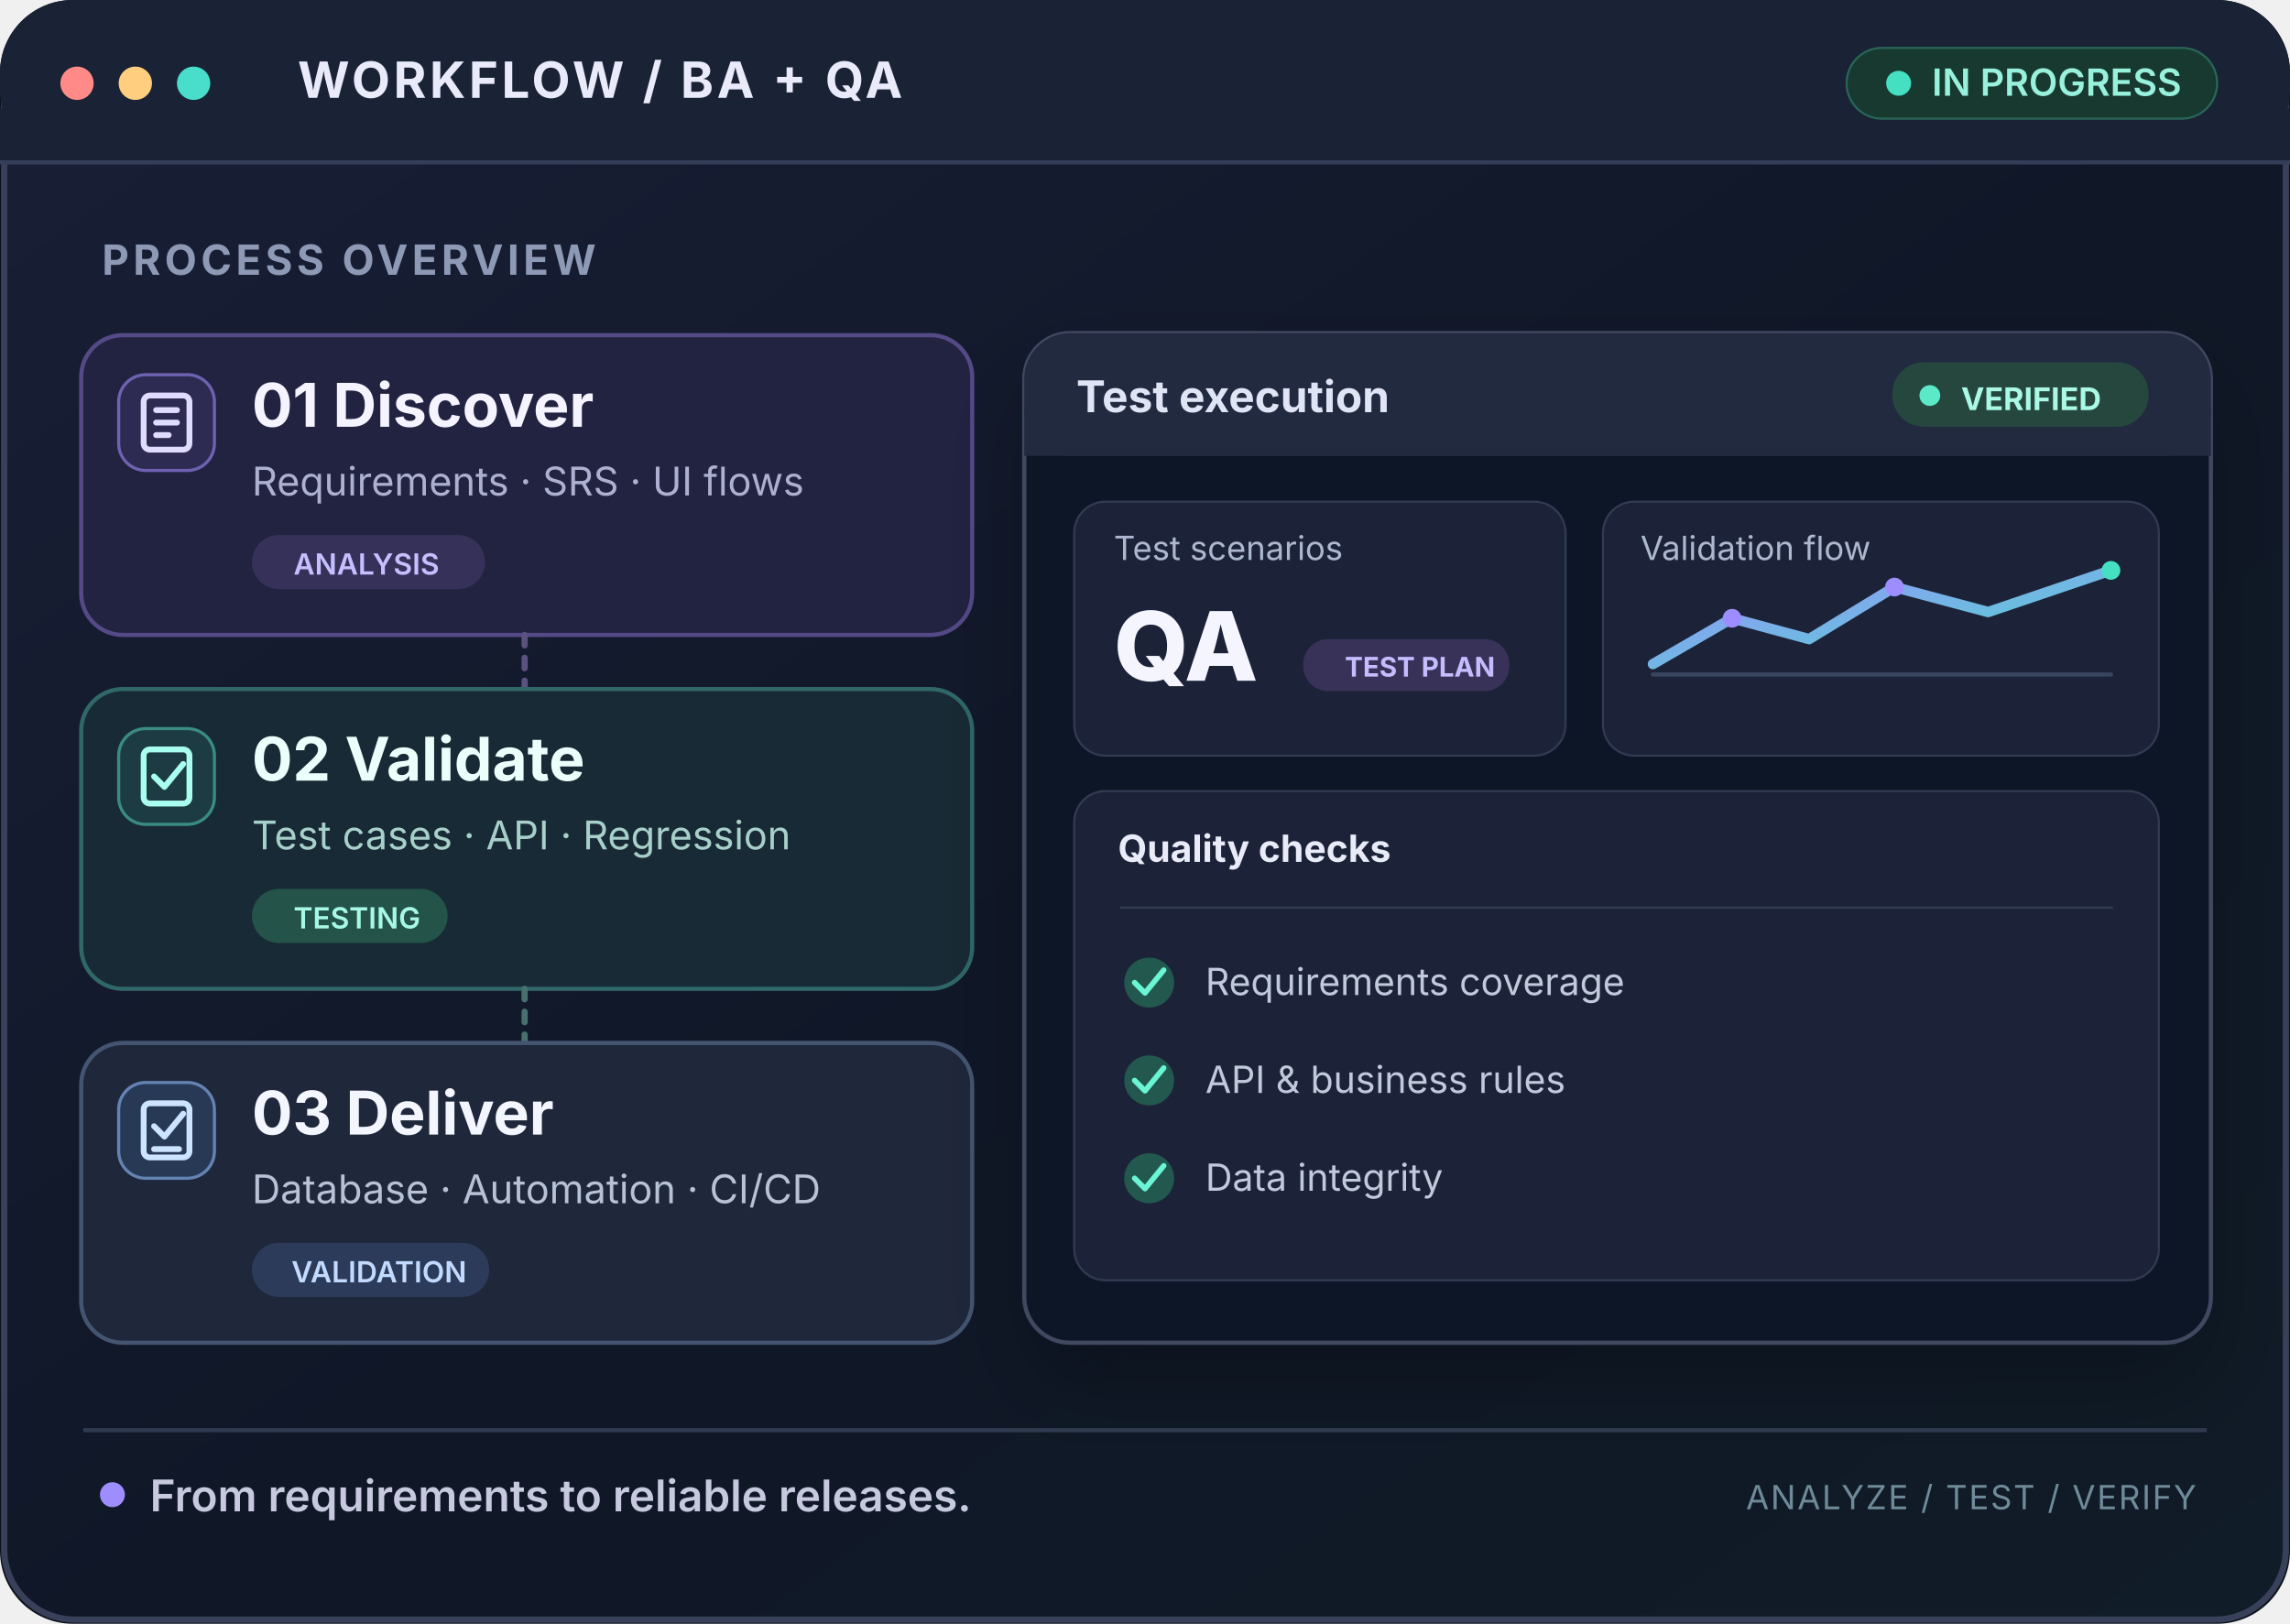
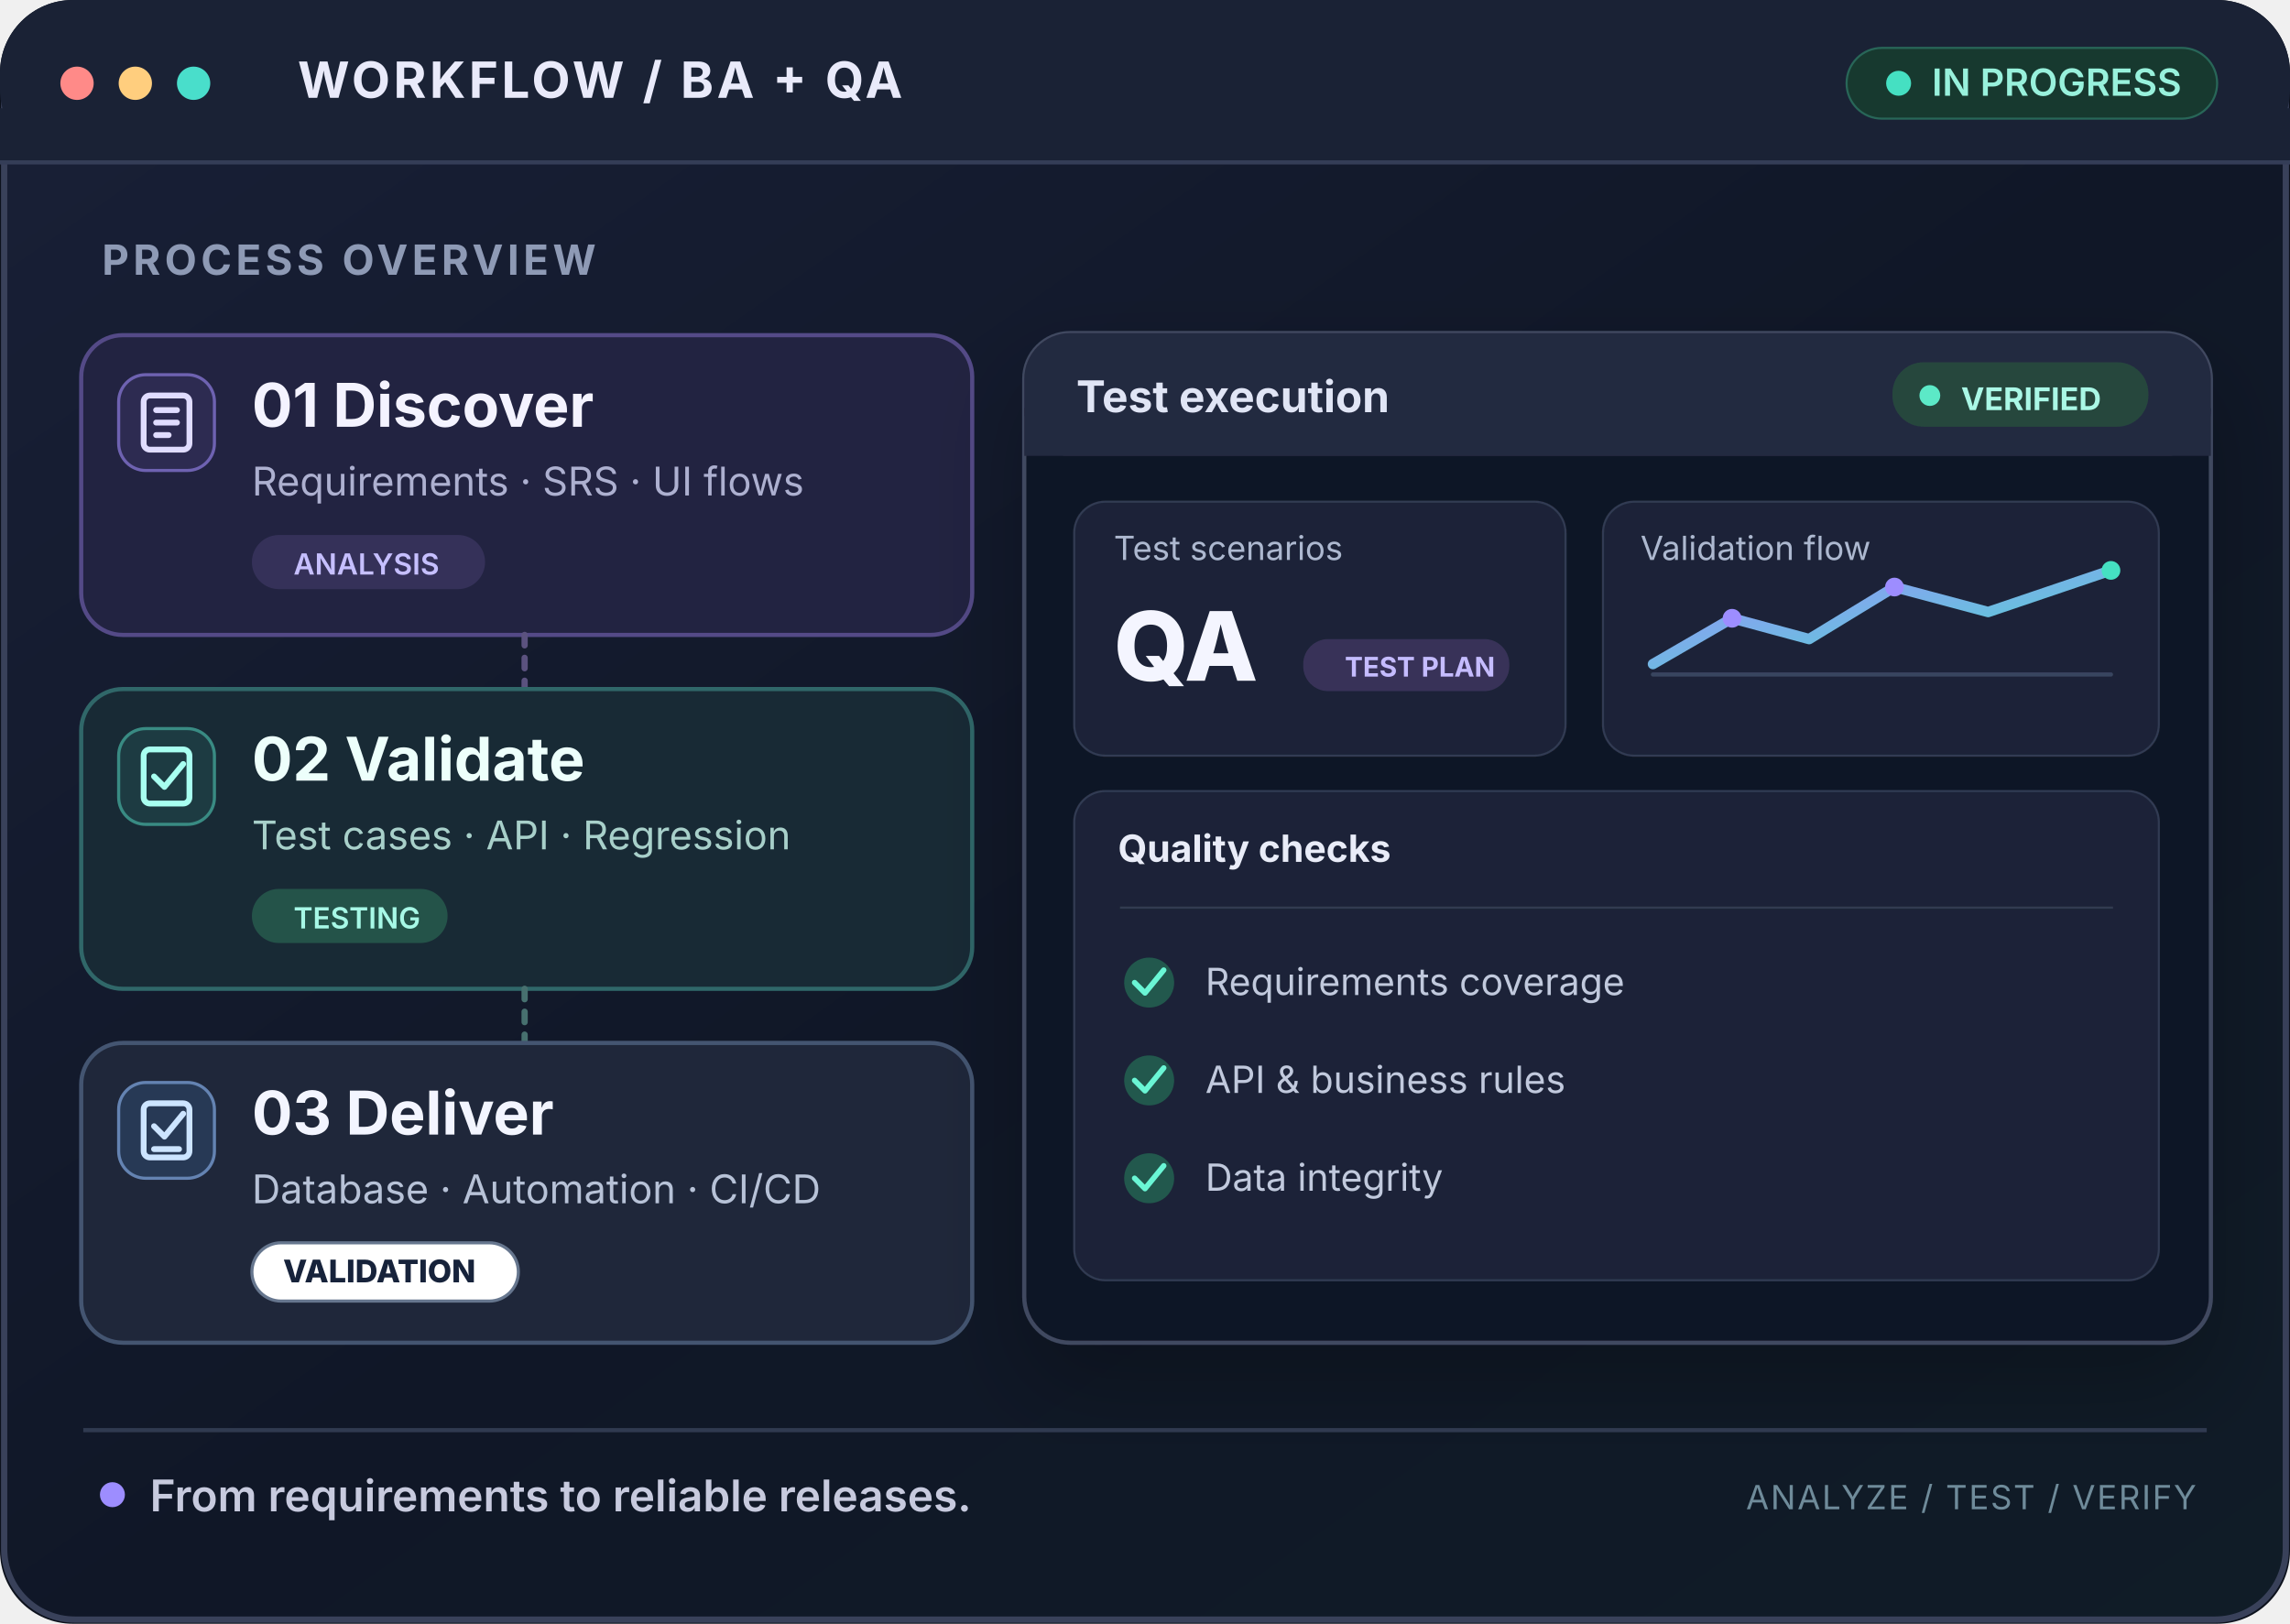
<svg xmlns="http://www.w3.org/2000/svg" aria-label="Illustration of the BA and QA workflow, from requirements and SRS to test cases, API checks, and verified delivery." viewBox="0 0 1100 780" preserveAspectRatio="xMidYMid meet">
  <defs>
    <linearGradient id="hero-frame" x1="0" y1="0" x2="1" y2="1">
      <stop stop-color="#192037" />
      <stop offset=".52" stop-color="#101727" />
      <stop offset="1" stop-color="#101c27" />
    </linearGradient>
    <linearGradient id="hero-accent" x1="0" y1="0" x2="1" y2="1">
      <stop stop-color="#9d8dff" />
      <stop offset="1" stop-color="#49decb" />
    </linearGradient>
    <linearGradient id="hero-chart" x1="0" y1="0" x2="1" y2="1">
      <stop stop-color="#a295ff" stop-opacity=".24" />
      <stop offset="1" stop-color="#49decb" stop-opacity=".01" />
    </linearGradient>
    <filter id="hero-soft-shadow">
      <feDropShadow dx="0" dy="22" stdDeviation="22" flood-color="#000" flood-opacity=".24" />
    </filter>
  </defs>
  <rect width="1100" height="780" rx="35" fill="#0c111c" />
  <rect x="2" y="2" width="1096" height="776" rx="34" fill="url(#hero-frame)" stroke="#39415a" stroke-width="3" />
  <rect x="0" y="0" width="1100" height="78" rx="35" fill="#1a2235" />
  <path d="M0 52H1100V78H0Z" fill="#1a2235" />
  <path d="M0 78H1100" stroke="#343d57" stroke-width="2" />
  <circle cx="37" cy="40" r="8" fill="#ff8a88" />
  <circle cx="65" cy="40" r="8" fill="#ffce7e" />
  <circle cx="93" cy="40" r="8" fill="#49decb" />
  <text x="143" y="47" font-family="Inter,Arial,sans-serif" font-size="24" fill="#e9eafa" font-weight="700" letter-spacing="1.6">WORKFLOW / BA + QA</text>
  <rect x="887" y="23" width="178" height="34" rx="17" fill="#17392f" stroke="#286658" />
  <circle cx="912" cy="40" r="6" fill="#45e0c2" />
  <text x="928" y="46" font-family="Inter,Arial,sans-serif" font-size="18" fill="#98f1dc" font-weight="600">IN PROGRESS</text>
  <text x="49" y="132" font-family="Inter,Arial,sans-serif" font-size="20" letter-spacing="2" font-weight="700" fill="#8e9ab5">PROCESS OVERVIEW</text>
  <rect x="39" y="161" width="428" height="144" rx="20" fill="#222341" stroke="#544a87" stroke-width="2" />
  <rect x="57" y="180" width="46" height="46" rx="13" fill="#2d2b51" stroke="#6e62b1" stroke-width="1.5" />
  <g fill="none" stroke="#e0dcff" stroke-width="2.8" stroke-linejoin="round" stroke-linecap="round">
    <rect x="69" y="190" width="22" height="26" rx="3" />
    <path d="M75 197h10m-10 6h10m-10 6h6" />
  </g>
  <text x="121" y="205" font-family="Inter,Arial,sans-serif" font-size="29" font-weight="700" fill="#f4f3ff">01  Discover</text>
  <text x="121" y="238" font-family="Inter,Arial,sans-serif" font-size="19" fill="#adb0d0">Requirements · SRS · UI flows</text>
  <rect x="121" y="257" width="112" height="26" rx="13" fill="#353159" />
  <text x="141" y="276" font-family="Inter,Arial,sans-serif" font-size="14" fill="#c6bfff" font-weight="600">ANALYSIS</text>
  <path d="M252 305V330" stroke="#5b527f" stroke-width="3" stroke-dasharray="5 6" stroke-linecap="round" />
  <rect x="39" y="331" width="428" height="144" rx="20" fill="#182a35" stroke="#306769" stroke-width="2" />
  <rect x="57" y="350" width="46" height="46" rx="13" fill="#1d3b42" stroke="#398b83" stroke-width="1.5" />
  <g fill="none" stroke="#a8fff0" stroke-width="2.8" stroke-linejoin="round" stroke-linecap="round">
    <rect x="69" y="360" width="22" height="26" rx="3" />
    <path d="m74 373 5 5 9-11" />
  </g>
  <text x="121" y="375" font-family="Inter,Arial,sans-serif" font-size="29" font-weight="700" fill="#edfffb">02  Validate</text>
  <text x="121" y="408" font-family="Inter,Arial,sans-serif" font-size="19" fill="#a8d0ca">Test cases · API · Regression</text>
  <rect x="121" y="427" width="94" height="26" rx="13" fill="#245349" />
  <text x="141" y="446" font-family="Inter,Arial,sans-serif" font-size="14" fill="#a7f8e6" font-weight="600">TESTING</text>
  <path d="M252 475V500" stroke="#47706f" stroke-width="3" stroke-dasharray="5 6" stroke-linecap="round" />
  <rect x="39" y="501" width="428" height="144" rx="20" fill="#1f273a" stroke="#445571" stroke-width="2" />
  <rect x="57" y="520" width="46" height="46" rx="13" fill="#273955" stroke="#6483b2" stroke-width="1.5" />
  <g fill="none" stroke="#cce4ff" stroke-width="2.8" stroke-linejoin="round" stroke-linecap="round">
    <rect x="69" y="530" width="22" height="26" rx="3" />
    <path d="m74 541 5 5 9-11m-14 17h12" />
  </g>
  <text x="121" y="545" font-family="Inter,Arial,sans-serif" font-size="29" font-weight="700" fill="#f3f5ff">03  Deliver</text>
  <text x="121" y="578" font-family="Inter,Arial,sans-serif" font-size="19" fill="#b7c2d7">Database · Automation · CI/CD</text>
-   <rect x="121" y="597" width="114" height="26" rx="13" fill="#2b3b59" />
-   <text x="140" y="616" font-family="Inter,Arial,sans-serif" font-size="14" fill="#c2daff" font-weight="600">VALIDATION</text>
+   <rect x="121" y="597" width="128" height="28" rx="14" fill="#ffffff" stroke="#66768e" stroke-width="1.5" />
+   <text x="136" y="616" font-family="Inter,Arial,sans-serif" font-size="15" fill="#17233b" font-weight="800">VALIDATION</text>
  <g filter="url(#hero-soft-shadow)">
    <rect x="492" y="160" width="570" height="485" rx="22" fill="#111826" stroke="#414860" stroke-width="2" />
    <rect x="492" y="160" width="570" height="59" rx="22" fill="#242940" />
    <path d="M492 196H1062V219H492Z" fill="#242940" />
    <text x="517" y="198" font-family="Inter,Arial,sans-serif" font-size="21" fill="#e0e5f5" font-weight="700">Test execution</text>
    <rect x="909" y="174" width="123" height="31" rx="15" fill="#25463e" />
    <circle cx="927" cy="190" r="5" fill="#5be9c7" />
    <text x="942" y="197" font-family="Inter,Arial,sans-serif" font-size="15" font-weight="700" fill="#aaf8e6">VERIFIED</text>
    <rect x="516" y="241" width="236" height="122" rx="15" fill="#1c2437" stroke="#303a52" />
    <text x="535" y="269" font-family="Inter,Arial,sans-serif" font-size="16" fill="#adb8d0">Test scenarios</text>
    <text x="535" y="327" font-family="Inter,Arial,sans-serif" font-size="46" font-weight="800" fill="#f4f5ff">QA</text>
    <rect x="626" y="307" width="99" height="25" rx="12" fill="#383159" />
    <text x="646" y="325" font-family="Inter,Arial,sans-serif" font-size="13" fill="#c5bcff" font-weight="700">TEST PLAN</text>
    <rect x="770" y="241" width="267" height="122" rx="15" fill="#1c2437" stroke="#303a52" />
    <text x="788" y="269" font-family="Inter,Arial,sans-serif" font-size="16" fill="#adb8d0">Validation flow</text>
    <path d="M794 324H1014" stroke="#39445f" stroke-width="2" stroke-linecap="round" />
    <path d="M794 319L832 297L869 307L910 282L955 294L1014 274" stroke="url(#hero-accent)" stroke-width="5" fill="none" stroke-linecap="round" stroke-linejoin="round" />
    <circle cx="832" cy="297" r="4.5" fill="#9d8dff" />
    <circle cx="910" cy="282" r="4.5" fill="#9d8dff" />
    <circle cx="1014" cy="274" r="4.5" fill="#45e0c2" />
    <rect x="516" y="380" width="521" height="235" rx="15" fill="#1c2437" stroke="#303a52" />
    <text x="537" y="414" font-family="Inter,Arial,sans-serif" font-size="18" fill="#e9ecf8" font-weight="700">Quality checks</text>
    <path d="M538 436H1015" stroke="#323b51" />
    <g font-family="Inter,Arial,sans-serif" font-size="18" fill="#c1c9dd">
      <circle cx="552" cy="472" r="12" fill="#21584d" />
      <path d="m545 472 5 5 9-11" fill="none" stroke="#6af6d5" stroke-width="2.6" stroke-linecap="round" stroke-linejoin="round" />
      <text x="579" y="478">Requirements coverage</text>
      <circle cx="552" cy="519" r="12" fill="#21584d" />
      <path d="m545 519 5 5 9-11" fill="none" stroke="#6af6d5" stroke-width="2.6" stroke-linecap="round" stroke-linejoin="round" />
      <text x="579" y="525">API &amp; business rules</text>
      <circle cx="552" cy="566" r="12" fill="#21584d" />
      <path d="m545 566 5 5 9-11" fill="none" stroke="#6af6d5" stroke-width="2.6" stroke-linecap="round" stroke-linejoin="round" />
      <text x="579" y="572">Data integrity</text>
    </g>
  </g>
  <path d="M40 687H1060" stroke="#303a50" stroke-width="2" />
  <circle cx="54" cy="718" r="6" fill="#9d8dff" />
  <text x="72" y="726" font-family="Inter,Arial,sans-serif" font-size="21" font-weight="600" fill="#c7cade">From requirements to reliable releases.</text>
  <text x="1055" y="725" text-anchor="end" font-family="Inter,Arial,sans-serif" font-size="16" fill="#6f8b9a" letter-spacing=".8">ANALYZE / TEST / VERIFY</text>
</svg>
